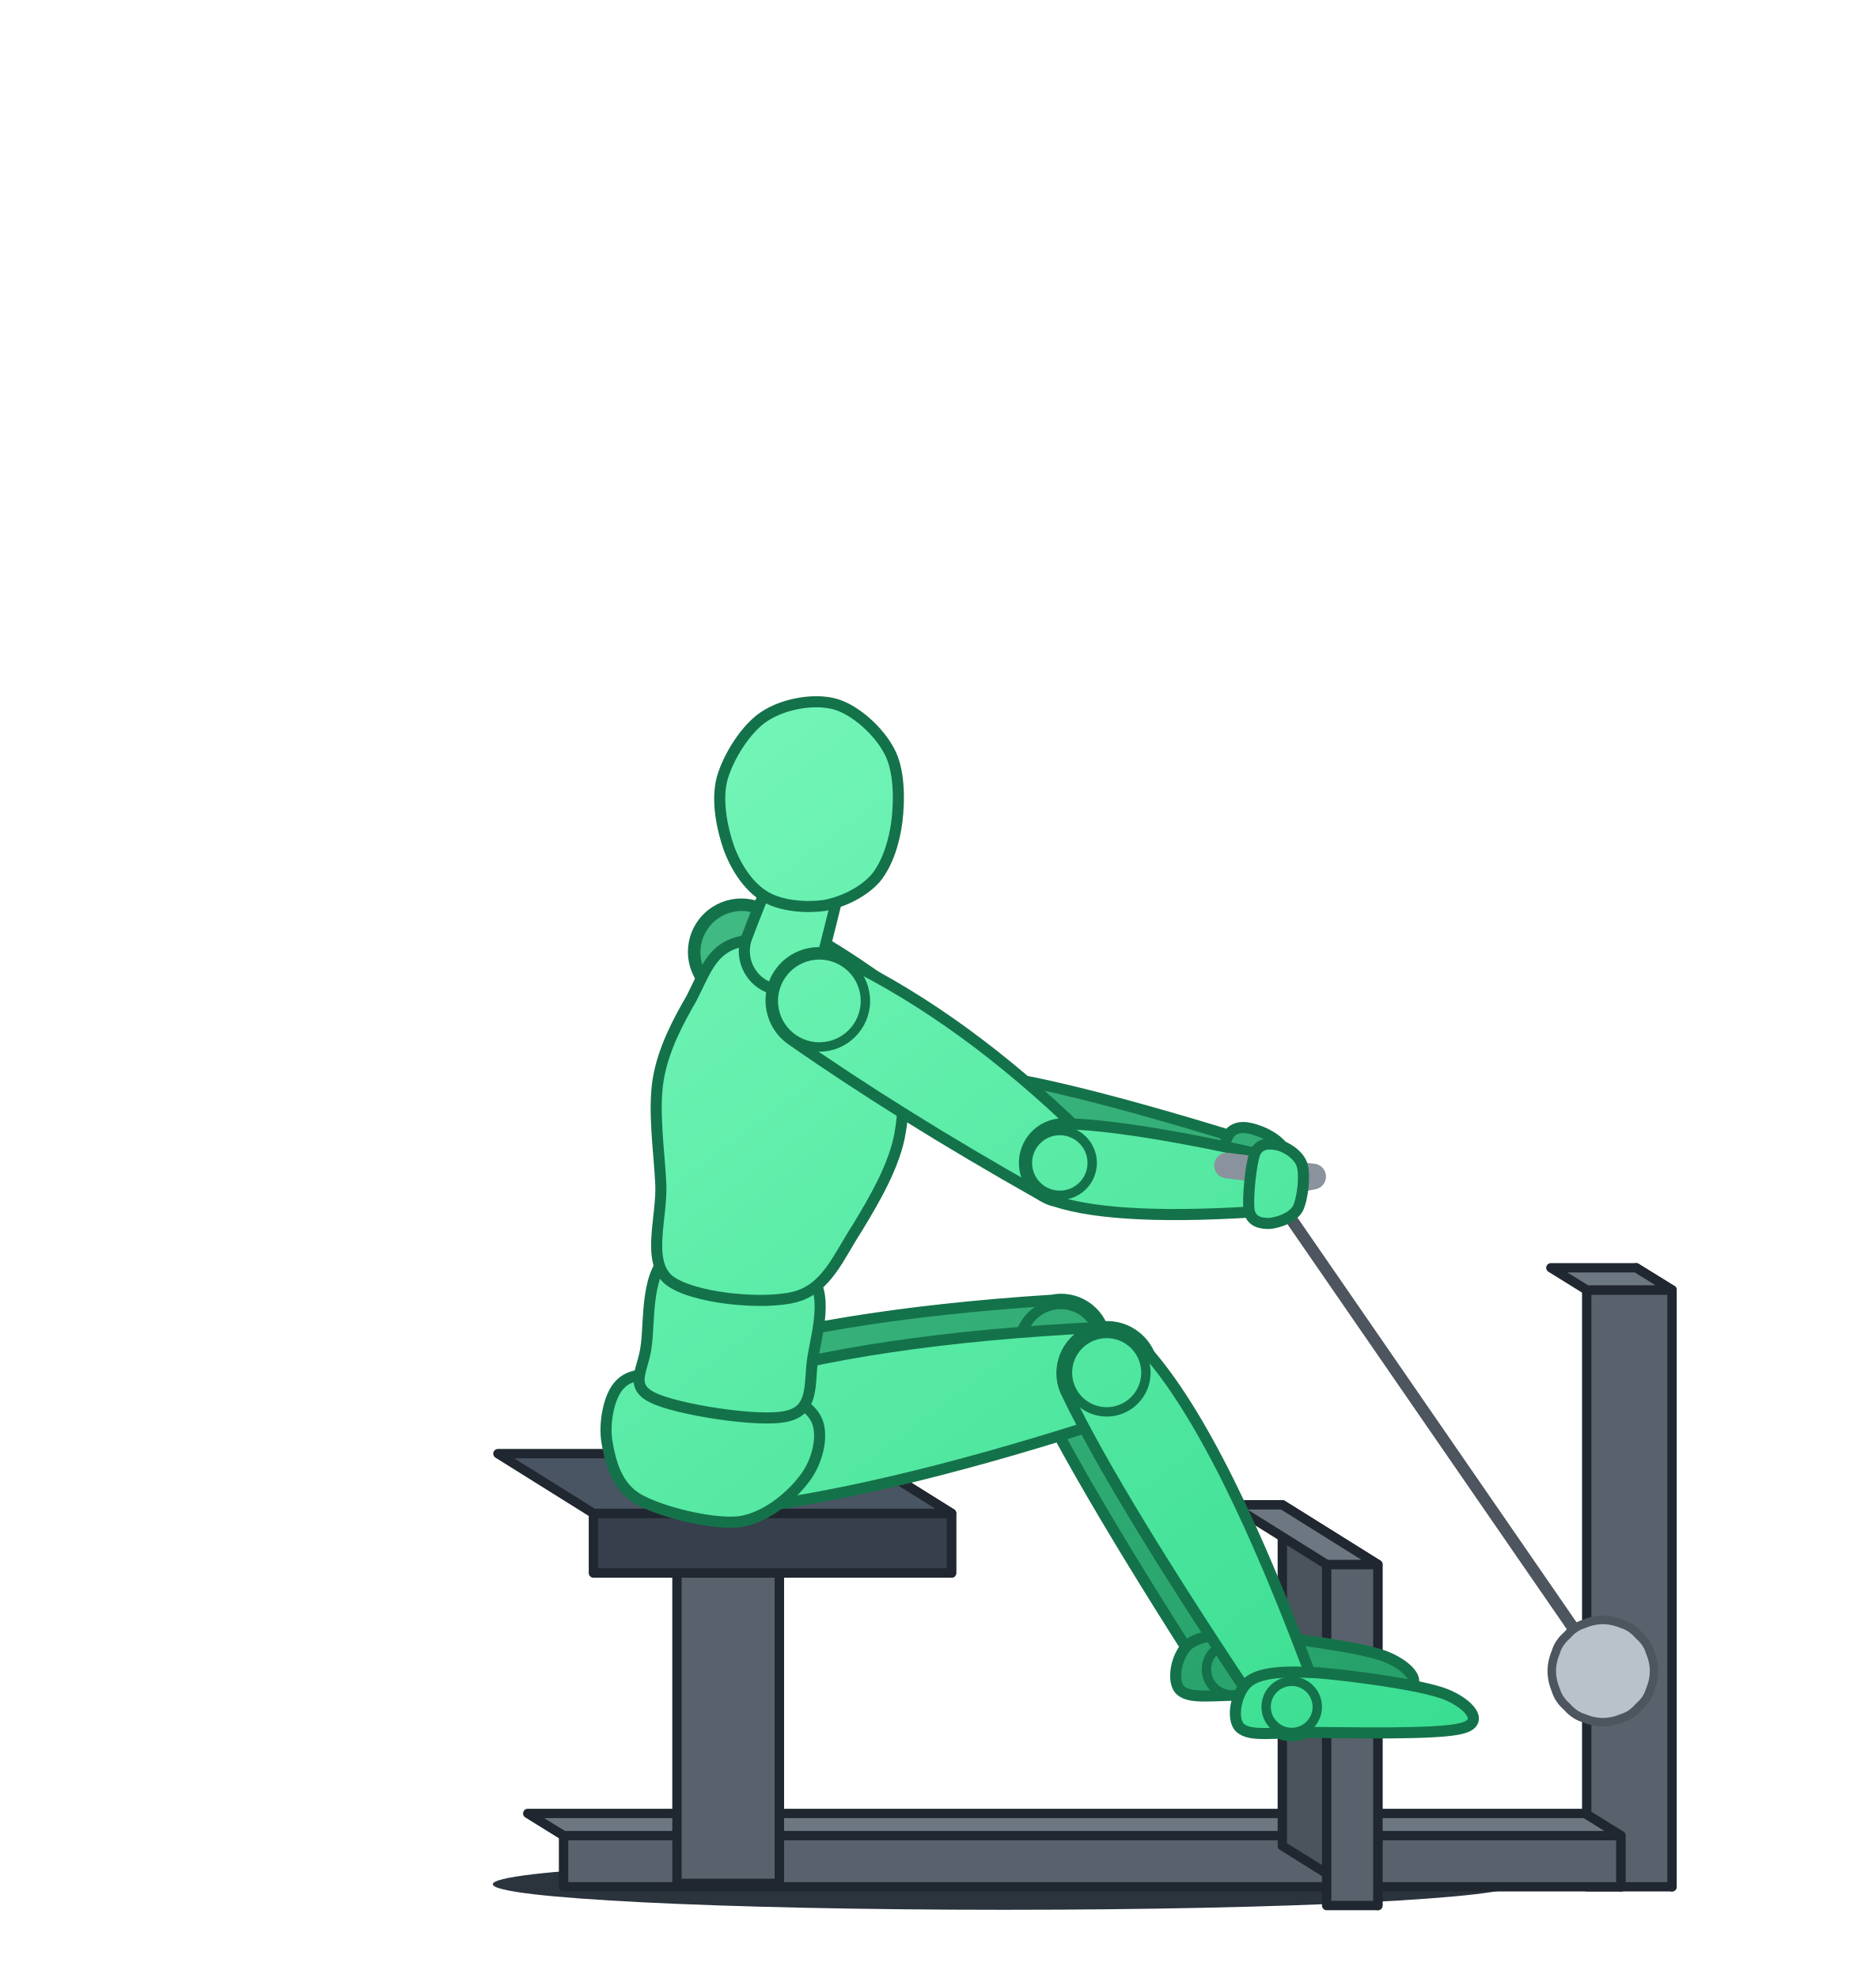
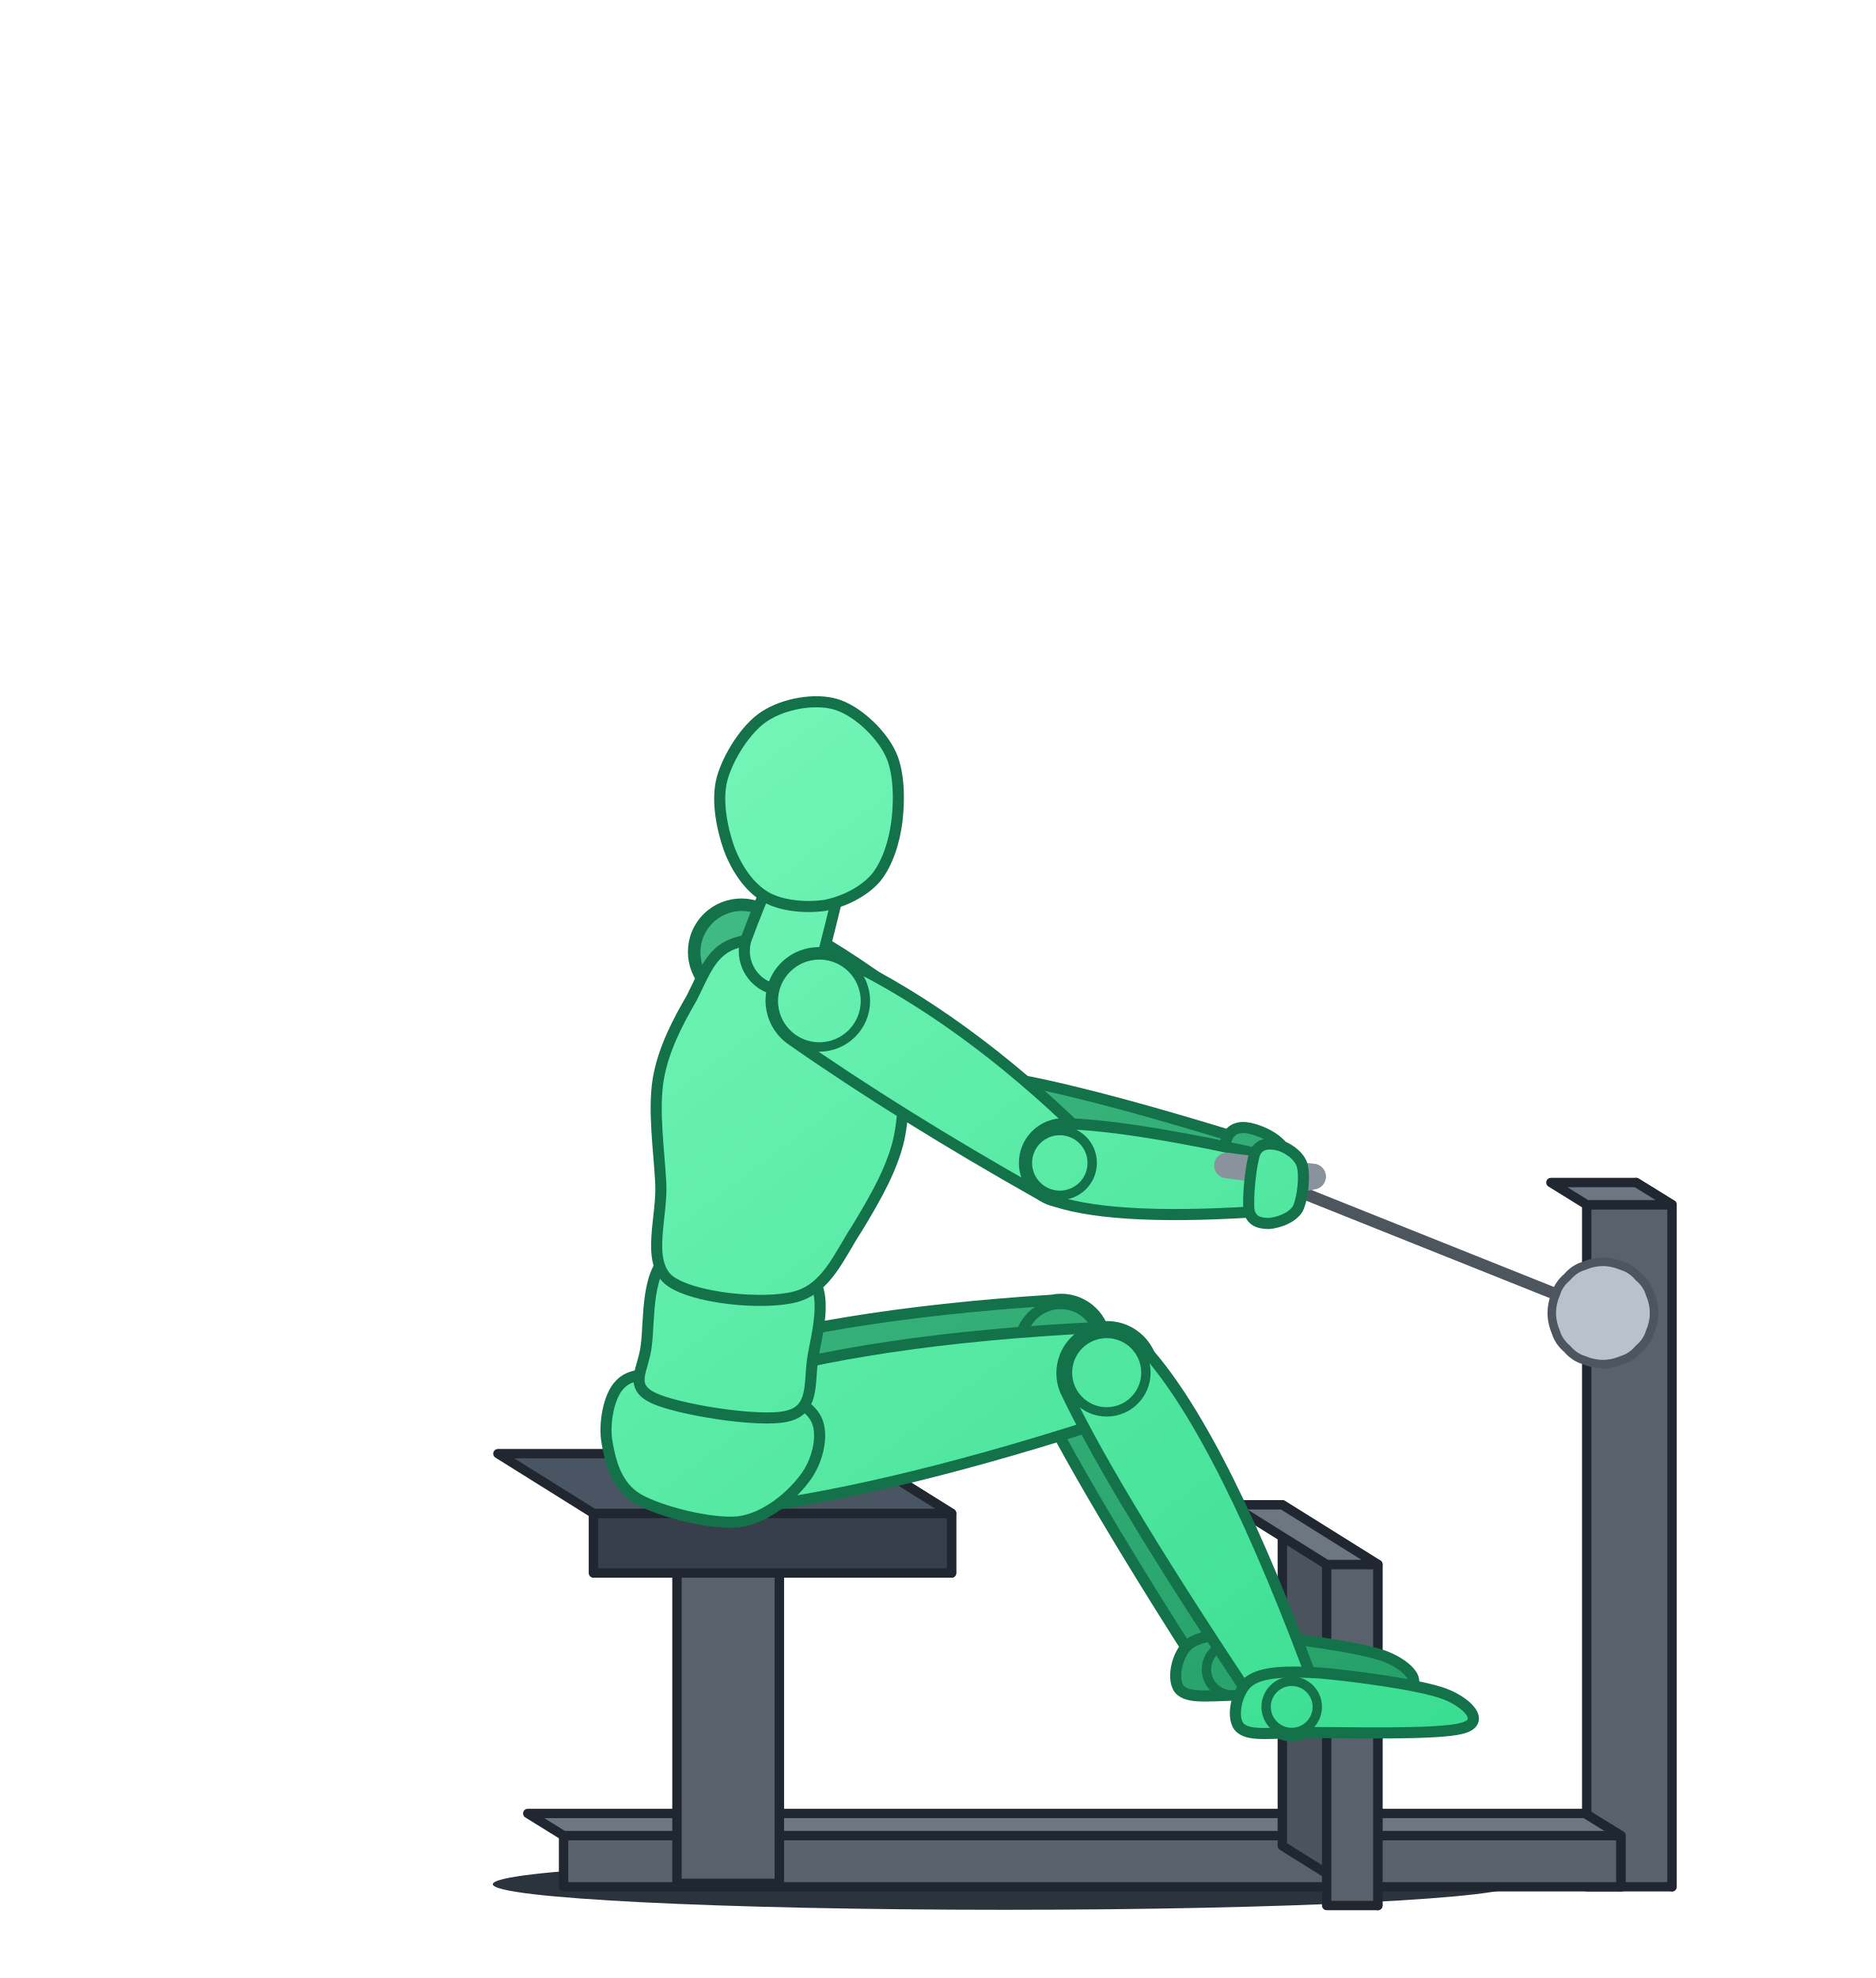
<svg xmlns="http://www.w3.org/2000/svg" class="guide-figure" viewBox="16 4 220 232" role="img" aria-label="Seated cable row, Reach: Sit with knees slightly bent and reach for the handle without rounding your lower back.">
  <defs>
    <linearGradient id="seated-cable-row-reach-mint" gradientUnits="userSpaceOnUse" x1="16" y1="4" x2="192" y2="236">
      <stop offset="0" stop-color="#b4ffdc" />
      <stop offset="0.45" stop-color="#6ef3b4" />
      <stop offset="1" stop-color="#2fd98a" />
    </linearGradient>
    <linearGradient id="seated-cable-row-reach-far" gradientUnits="userSpaceOnUse" x1="16" y1="4" x2="192" y2="236">
      <stop offset="0" stop-color="#5fd6a0" />
      <stop offset="1" stop-color="#1e9a62" />
    </linearGradient>
  </defs>
  <ellipse class="g-ground" cx="133.8" cy="225" rx="60" ry="3" fill="#2b333d" />
  <g class="g-machine">
-     <path d="M207.9 222.7 L212.1 225.3 L212.1 155.3 L207.9 152.7 Z" fill="#4b535c" stroke="#202730" stroke-width="1.1" stroke-linejoin="round" />
-     <path d="M202.1 225.3 L212.1 225.3 L212.1 155.3 L202.1 155.3 Z" fill="#59626c" stroke="#202730" stroke-width="1.1" stroke-linejoin="round" />
-     <path d="M197.9 152.7 L207.9 152.7 L212.1 155.3 L202.1 155.3 Z" fill="#6d7782" stroke="#202730" stroke-width="1.1" stroke-linejoin="round" />
+     <path d="M207.9 222.7 L212.1 225.3 L212.1 145.3 L207.9 142.7 Z" fill="#4b535c" stroke="#202730" stroke-width="1.1" stroke-linejoin="round" />
+     <path d="M202.1 225.3 L212.1 225.3 L212.1 145.3 L202.1 145.3 Z" fill="#59626c" stroke="#202730" stroke-width="1.1" stroke-linejoin="round" />
+     <path d="M197.9 142.7 L207.9 142.7 L212.1 145.3 L202.1 145.3 Z" fill="#6d7782" stroke="#202730" stroke-width="1.1" stroke-linejoin="round" />
    <path d="M201.9 222.7 L206.1 225.3 L206.1 219.3 L201.9 216.7 Z" fill="#4b535c" stroke="#202730" stroke-width="1.1" stroke-linejoin="round" />
    <path d="M82.1 225.3 L206.1 225.3 L206.1 219.3 L82.1 219.3 Z" fill="#59626c" stroke="#202730" stroke-width="1.1" stroke-linejoin="round" />
    <path d="M77.9 216.7 L201.9 216.7 L206.1 219.3 L82.1 219.3 Z" fill="#6d7782" stroke="#202730" stroke-width="1.1" stroke-linejoin="round" />
    <path d="M166.4 220.5 L177.6 227.5 L177.6 187.5 L166.4 180.5 Z" fill="#4b535c" stroke="#202730" stroke-width="1.1" stroke-linejoin="round" />
    <path d="M171.6 227.5 L177.6 227.5 L177.6 187.5 L171.6 187.5 Z" fill="#59626c" stroke="#202730" stroke-width="1.1" stroke-linejoin="round" />
    <path d="M160.4 180.5 L166.4 180.5 L177.6 187.5 L171.6 187.5 Z" fill="#6d7782" stroke="#202730" stroke-width="1.1" stroke-linejoin="round" />
    <path d="M104.6 223.1 L107.4 224.9 L107.4 185.9 L104.6 184.1 Z" fill="#4b535c" stroke="#202730" stroke-width="1.1" stroke-linejoin="round" />
    <path d="M95.4 224.9 L107.4 224.9 L107.4 185.9 L95.4 185.9 Z" fill="#59626c" stroke="#202730" stroke-width="1.1" stroke-linejoin="round" />
    <path d="M92.6 184.1 L104.6 184.1 L107.4 185.9 L95.4 185.9 Z" fill="#6d7782" stroke="#202730" stroke-width="1.1" stroke-linejoin="round" />
    <path d="M116.4 181.5 L127.6 188.5 L127.6 181.5 L116.4 174.5 Z" fill="#2f3742" stroke="#202730" stroke-width="1.1" stroke-linejoin="round" />
    <path d="M85.6 188.5 L127.6 188.5 L127.6 181.5 L85.6 181.5 Z" fill="#363f4b" stroke="#202730" stroke-width="1.1" stroke-linejoin="round" />
    <path d="M74.4 174.5 L116.4 174.5 L127.6 181.5 L85.6 181.5 Z" fill="#4a5563" stroke="#202730" stroke-width="1.1" stroke-linejoin="round" />
  </g>
  <path class="g-body" d="M99 177.3 Q116.4 175 141.5 166.7 A5.2 5.2 0 0 0 139.4 156.5 Q112.9 158.2 96.1 163.6 A7 7 0 0 0 99 177.3 Z" fill="url(#seated-cable-row-reach-far)" stroke="#14724a" stroke-width="1.3" stroke-linejoin="round" />
  <path class="g-body" d="M136 164 Q141.3 175.8 157.7 201.3 A3.2 3.2 0 0 0 163.3 198.3 Q153.5 169.3 144.8 159.3 A5 5 0 0 0 136 164 Z" fill="url(#seated-cable-row-reach-far)" stroke="#14724a" stroke-width="1.3" stroke-linejoin="round" />
  <path class="g-body" d="M155.5 196.8 C157 195.7 159.7 195.6 163.5 195.8 C167.3 196.1 175.7 197.2 178.5 198.3 C181.3 199.4 183.2 201.6 180.5 202.3 C177.8 203.1 166.8 202.8 162.5 202.8 C158.2 202.8 155.7 203.3 154.5 202.3 C153.3 201.3 154 197.9 155.5 196.8 Z" fill="url(#seated-cable-row-reach-far)" stroke="#14724a" stroke-width="1.3" stroke-linejoin="round" />
  <circle class="g-joint" cx="160.5" cy="199.8" r="3" fill="url(#seated-cable-row-reach-far)" stroke="#14724a" stroke-width="1.1" />
  <circle class="g-joint" cx="140.4" cy="161.6" r="4.6" fill="url(#seated-cable-row-reach-far)" stroke="#14724a" stroke-width="1.1" />
  <path class="g-body" d="M99.8 120.3 Q112.4 129.1 128.7 138.3 A4.4 4.4 0 0 0 133.6 131 Q120 117.8 106.1 111 A5.6 5.6 0 0 0 99.8 120.3 Z" fill="url(#seated-cable-row-reach-far)" stroke="#14724a" stroke-width="1.3" stroke-linejoin="round" />
  <circle class="g-joint" cx="103" cy="115.7" r="5.4" fill="url(#seated-cable-row-reach-far)" stroke="#14724a" stroke-width="1.1" />
  <path class="g-body" d="M130.3 139.2 Q139.4 142.7 162 144.2 A3.1 3.1 0 0 0 163.2 138.1 Q141.7 131.4 132.1 130.1 A4.6 4.6 0 0 0 130.3 139.2 Z" fill="url(#seated-cable-row-reach-far)" stroke="#14724a" stroke-width="1.3" stroke-linejoin="round" />
  <circle class="g-joint" cx="131.2" cy="134.6" r="3.8" fill="url(#seated-cable-row-reach-far)" stroke="#14724a" stroke-width="1.1" />
  <path class="g-body" d="M161.7 145.6 C162.9 145.7 165 145.5 165.8 144.4 C166.7 143.4 167.3 140.7 166.9 139.4 C166.5 138 164.7 137 163.5 136.6 C162.4 136.2 160.9 135.9 160.1 137.1 C159.4 138.3 158.5 142.4 158.8 143.8 C159 145.2 160.5 145.5 161.7 145.6 Z" fill="url(#seated-cable-row-reach-far)" stroke="#14724a" stroke-width="1.3" stroke-linejoin="round" />
  <path class="g-body" d="M103.9 180.9 Q121.5 178.6 146.9 170.3 A5.4 5.4 0 0 0 144.8 159.7 Q118 161 101 166.2 A7.5 7.5 0 0 0 103.9 180.9 Z" fill="url(#seated-cable-row-reach-mint)" stroke="#14724a" stroke-width="1.3" stroke-linejoin="round" />
  <path class="g-body" d="M141.2 167.6 Q147 179.7 164.5 205.8 A3.4 3.4 0 0 0 170.5 202.6 Q159.6 172.8 150.5 162.5 A5.3 5.3 0 0 0 141.2 167.6 Z" fill="url(#seated-cable-row-reach-mint)" stroke="#14724a" stroke-width="1.3" stroke-linejoin="round" />
  <path class="g-body" d="M162.5 201.2 C164 200.1 166.7 200 170.5 200.2 C174.3 200.5 182.7 201.6 185.5 202.7 C188.3 203.8 190.2 206 187.5 206.7 C184.8 207.5 173.8 207.2 169.5 207.2 C165.2 207.2 162.7 207.7 161.5 206.7 C160.3 205.7 161 202.3 162.5 201.2 Z" fill="url(#seated-cable-row-reach-mint)" stroke="#14724a" stroke-width="1.3" stroke-linejoin="round" />
  <circle class="g-joint" cx="167.5" cy="204.2" r="3" fill="url(#seated-cable-row-reach-mint)" stroke="#14724a" stroke-width="1.1" />
  <circle class="g-joint" cx="145.8" cy="165" r="4.6" fill="url(#seated-cable-row-reach-mint)" stroke="#14724a" stroke-width="1.1" />
  <path class="g-body" d="M88.7 166.4 C87.4 167.7 86.8 171 87.2 173.2 C87.6 175.5 88.3 178.3 90.8 179.8 C93.4 181.3 99.3 182.8 102.6 182.5 C105.8 182.1 108.8 179.5 110.3 177.5 C111.9 175.5 112.6 172.4 111.8 170.6 C111 168.8 108.6 167.7 105.8 166.8 C103 165.9 97.7 165.3 94.9 165.2 C92 165.2 90 165 88.7 166.4 Z" fill="url(#seated-cable-row-reach-mint)" stroke="#14724a" stroke-width="1.3" stroke-linejoin="round" />
  <path class="g-body" d="M94.9 151.1 C91.7 152.5 92.2 159 91.8 161.8 C91.5 164.6 89.7 166.5 92.5 167.9 C95.2 169.3 105.2 170.9 108.3 170.1 C111.5 169.4 110.9 166.3 111.3 163.5 C111.7 160.7 113.4 155.4 110.7 153.3 C108 151.2 98 149.7 94.9 151.1 Z" fill="url(#seated-cable-row-reach-mint)" stroke="#14724a" stroke-width="1.3" stroke-linejoin="round" />
  <path class="g-body" d="M97.1 121.1 C95.6 123.7 93.8 127 93.2 130.6 C92.6 134.3 93.3 138.9 93.5 142.8 C93.7 146.7 91.8 151.8 94.4 154.1 C97.1 156.3 105.6 157.1 109.3 156.1 C113 155.1 114.4 151.3 116.5 148.1 C118.5 144.8 121 140.6 121.6 136.7 C122.3 132.7 121.8 127.9 120.3 124.4 C118.9 120.8 116.1 116.9 113 115.3 C110 113.7 104.7 113.7 102 114.7 C99.3 115.7 98.5 118.4 97.1 121.1 Z" fill="url(#seated-cable-row-reach-mint)" stroke="#14724a" stroke-width="1.3" stroke-linejoin="round" />
  <path class="g-body" d="M112.3 116.9 Q113.2 113.4 114.5 108.1 A4 4 0 0 0 106.9 105.7 Q104.8 110.7 103.5 114.2 A4.6 4.6 0 0 0 112.3 116.9 Z" fill="url(#seated-cable-row-reach-mint)" stroke="#14724a" stroke-width="1.3" stroke-linejoin="round" />
  <path class="g-body" d="M101.5 103.5 C100.7 101.2 100 97.9 100.7 95.3 C101.4 92.8 103.5 89.4 105.7 88 C108 86.5 111.6 85.9 114 86.6 C116.4 87.3 119.1 89.8 120.3 92.1 C121.5 94.3 121.5 97.8 121.2 100.3 C120.9 102.7 120.1 105.3 118.7 107 C117.3 108.6 114.9 109.8 112.7 110.2 C110.6 110.5 107.7 110.3 105.8 109.2 C103.9 108.1 102.4 105.9 101.5 103.5 Z" fill="url(#seated-cable-row-reach-mint)" stroke="#14724a" stroke-width="1.3" stroke-linejoin="round" />
  <path class="g-body" d="M108.9 126 Q121.5 134.8 137.8 144 A4.4 4.4 0 0 0 142.7 136.7 Q129.1 123.5 115.2 116.7 A5.6 5.6 0 0 0 108.9 126 Z" fill="url(#seated-cable-row-reach-mint)" stroke="#14724a" stroke-width="1.3" stroke-linejoin="round" />
  <circle class="g-joint" cx="112.1" cy="121.4" r="5.4" fill="url(#seated-cable-row-reach-mint)" stroke="#14724a" stroke-width="1.1" />
  <path class="g-body" d="M139.8 144.9 Q147.2 147.3 165.1 146 A3.1 3.1 0 0 0 165.7 139.8 Q148.3 135.9 140.7 135.8 A4.6 4.6 0 0 0 139.8 144.9 Z" fill="url(#seated-cable-row-reach-mint)" stroke="#14724a" stroke-width="1.3" stroke-linejoin="round" />
  <circle class="g-joint" cx="140.3" cy="140.4" r="3.8" fill="url(#seated-cable-row-reach-mint)" stroke="#14724a" stroke-width="1.1" />
  <g class="g-cable">
-     <line x1="164" y1="142" x2="204" y2="200" stroke="#4d555e" stroke-width="1.4" stroke-linecap="round" />
-     <path d="M198 200 C198 200.8 198.2 201.6 198.5 202.3 C198.7 203 199.2 203.7 199.8 204.2 C200.3 204.8 201 205.3 201.7 205.5 C202.4 205.8 203.2 206 204 206 C204.8 206 205.6 205.8 206.3 205.5 C207 205.3 207.7 204.8 208.2 204.2 C208.8 203.7 209.3 203 209.5 202.3 C209.8 201.6 210 200.8 210 200 C210 199.2 209.8 198.4 209.5 197.7 C209.3 197 208.8 196.3 208.2 195.8 C207.7 195.2 207 194.7 206.3 194.5 C205.6 194.2 204.8 194 204 194 C203.2 194 202.4 194.2 201.7 194.5 C201 194.7 200.3 195.2 199.8 195.8 C199.2 196.3 198.7 197 198.5 197.7 C198.2 198.4 198 199.2 198 200 Z" fill="#b9c1ca" stroke="#4d555e" stroke-width="1" />
+     <line x1="164" y1="142" x2="204" y2="158" stroke="#4d555e" stroke-width="1.4" stroke-linecap="round" />
+     <path d="M198 158 C198 158.8 198.2 159.6 198.5 160.3 C198.7 161 199.2 161.7 199.8 162.2 C200.3 162.8 201 163.3 201.7 163.5 C202.4 163.8 203.2 164 204 164 C204.8 164 205.6 163.8 206.3 163.5 C207 163.3 207.7 162.8 208.2 162.2 C208.8 161.7 209.3 161 209.5 160.3 C209.8 159.6 210 158.8 210 158 C210 157.2 209.8 156.4 209.5 155.7 C209.3 155 208.8 154.3 208.2 153.8 C207.7 153.2 207 152.7 206.3 152.5 C205.6 152.2 204.8 152 204 152 C203.2 152 202.4 152.2 201.7 152.5 C201 152.7 200.3 153.2 199.8 153.8 C199.2 154.3 198.7 155 198.5 155.7 C198.2 156.4 198 157.2 198 158 Z" fill="#b9c1ca" stroke="#4d555e" stroke-width="1" />
    <line x1="170" y1="142" x2="159.9" y2="140.7" stroke="#8a939d" stroke-width="3" stroke-linecap="round" />
    <line x1="170" y1="142" x2="164.1" y2="143.3" stroke="#8a939d" stroke-width="3" stroke-linecap="round" />
  </g>
  <path class="g-body" d="M164.9 147.5 C165.9 147.4 167.5 146.9 168.2 145.8 C168.8 144.6 169.1 141.8 168.7 140.6 C168.3 139.4 166.8 138.5 165.9 138.3 C165 138.1 163.8 138 163.2 139.2 C162.7 140.5 162.3 144.6 162.5 146 C162.8 147.4 164 147.5 164.9 147.5 Z" fill="url(#seated-cable-row-reach-mint)" stroke="#14724a" stroke-width="1.3" stroke-linejoin="round" />
</svg>
